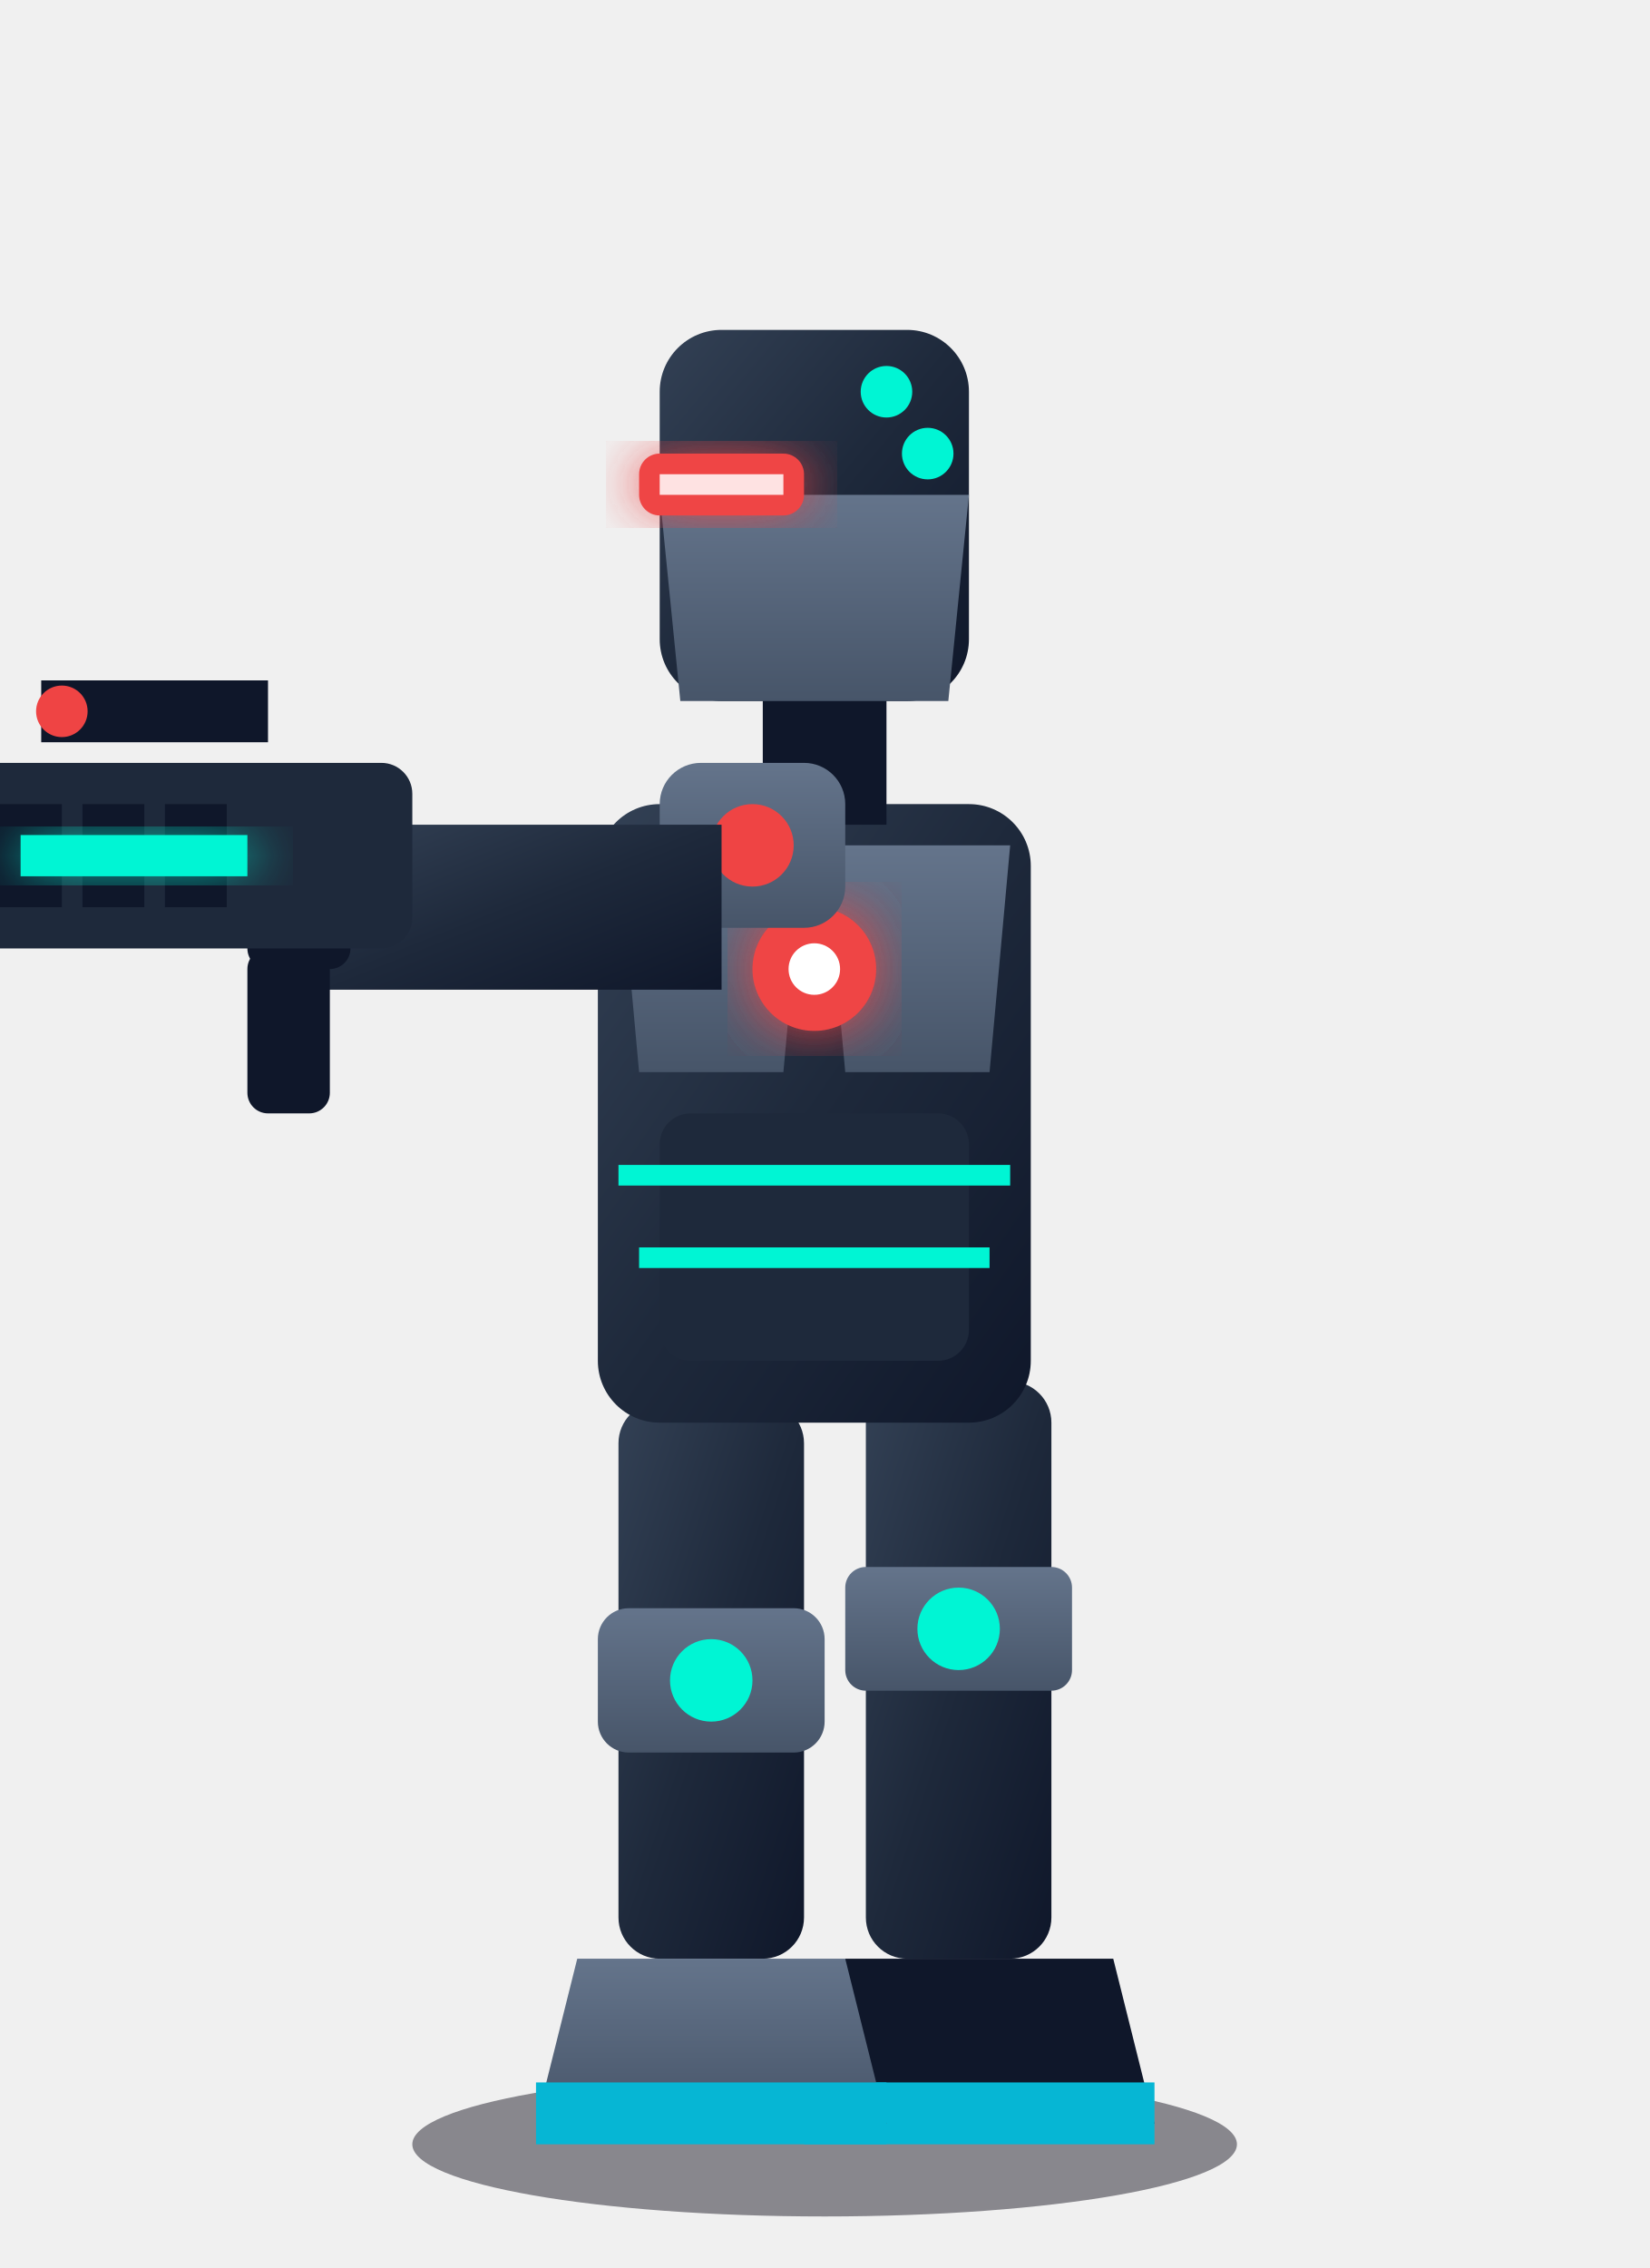
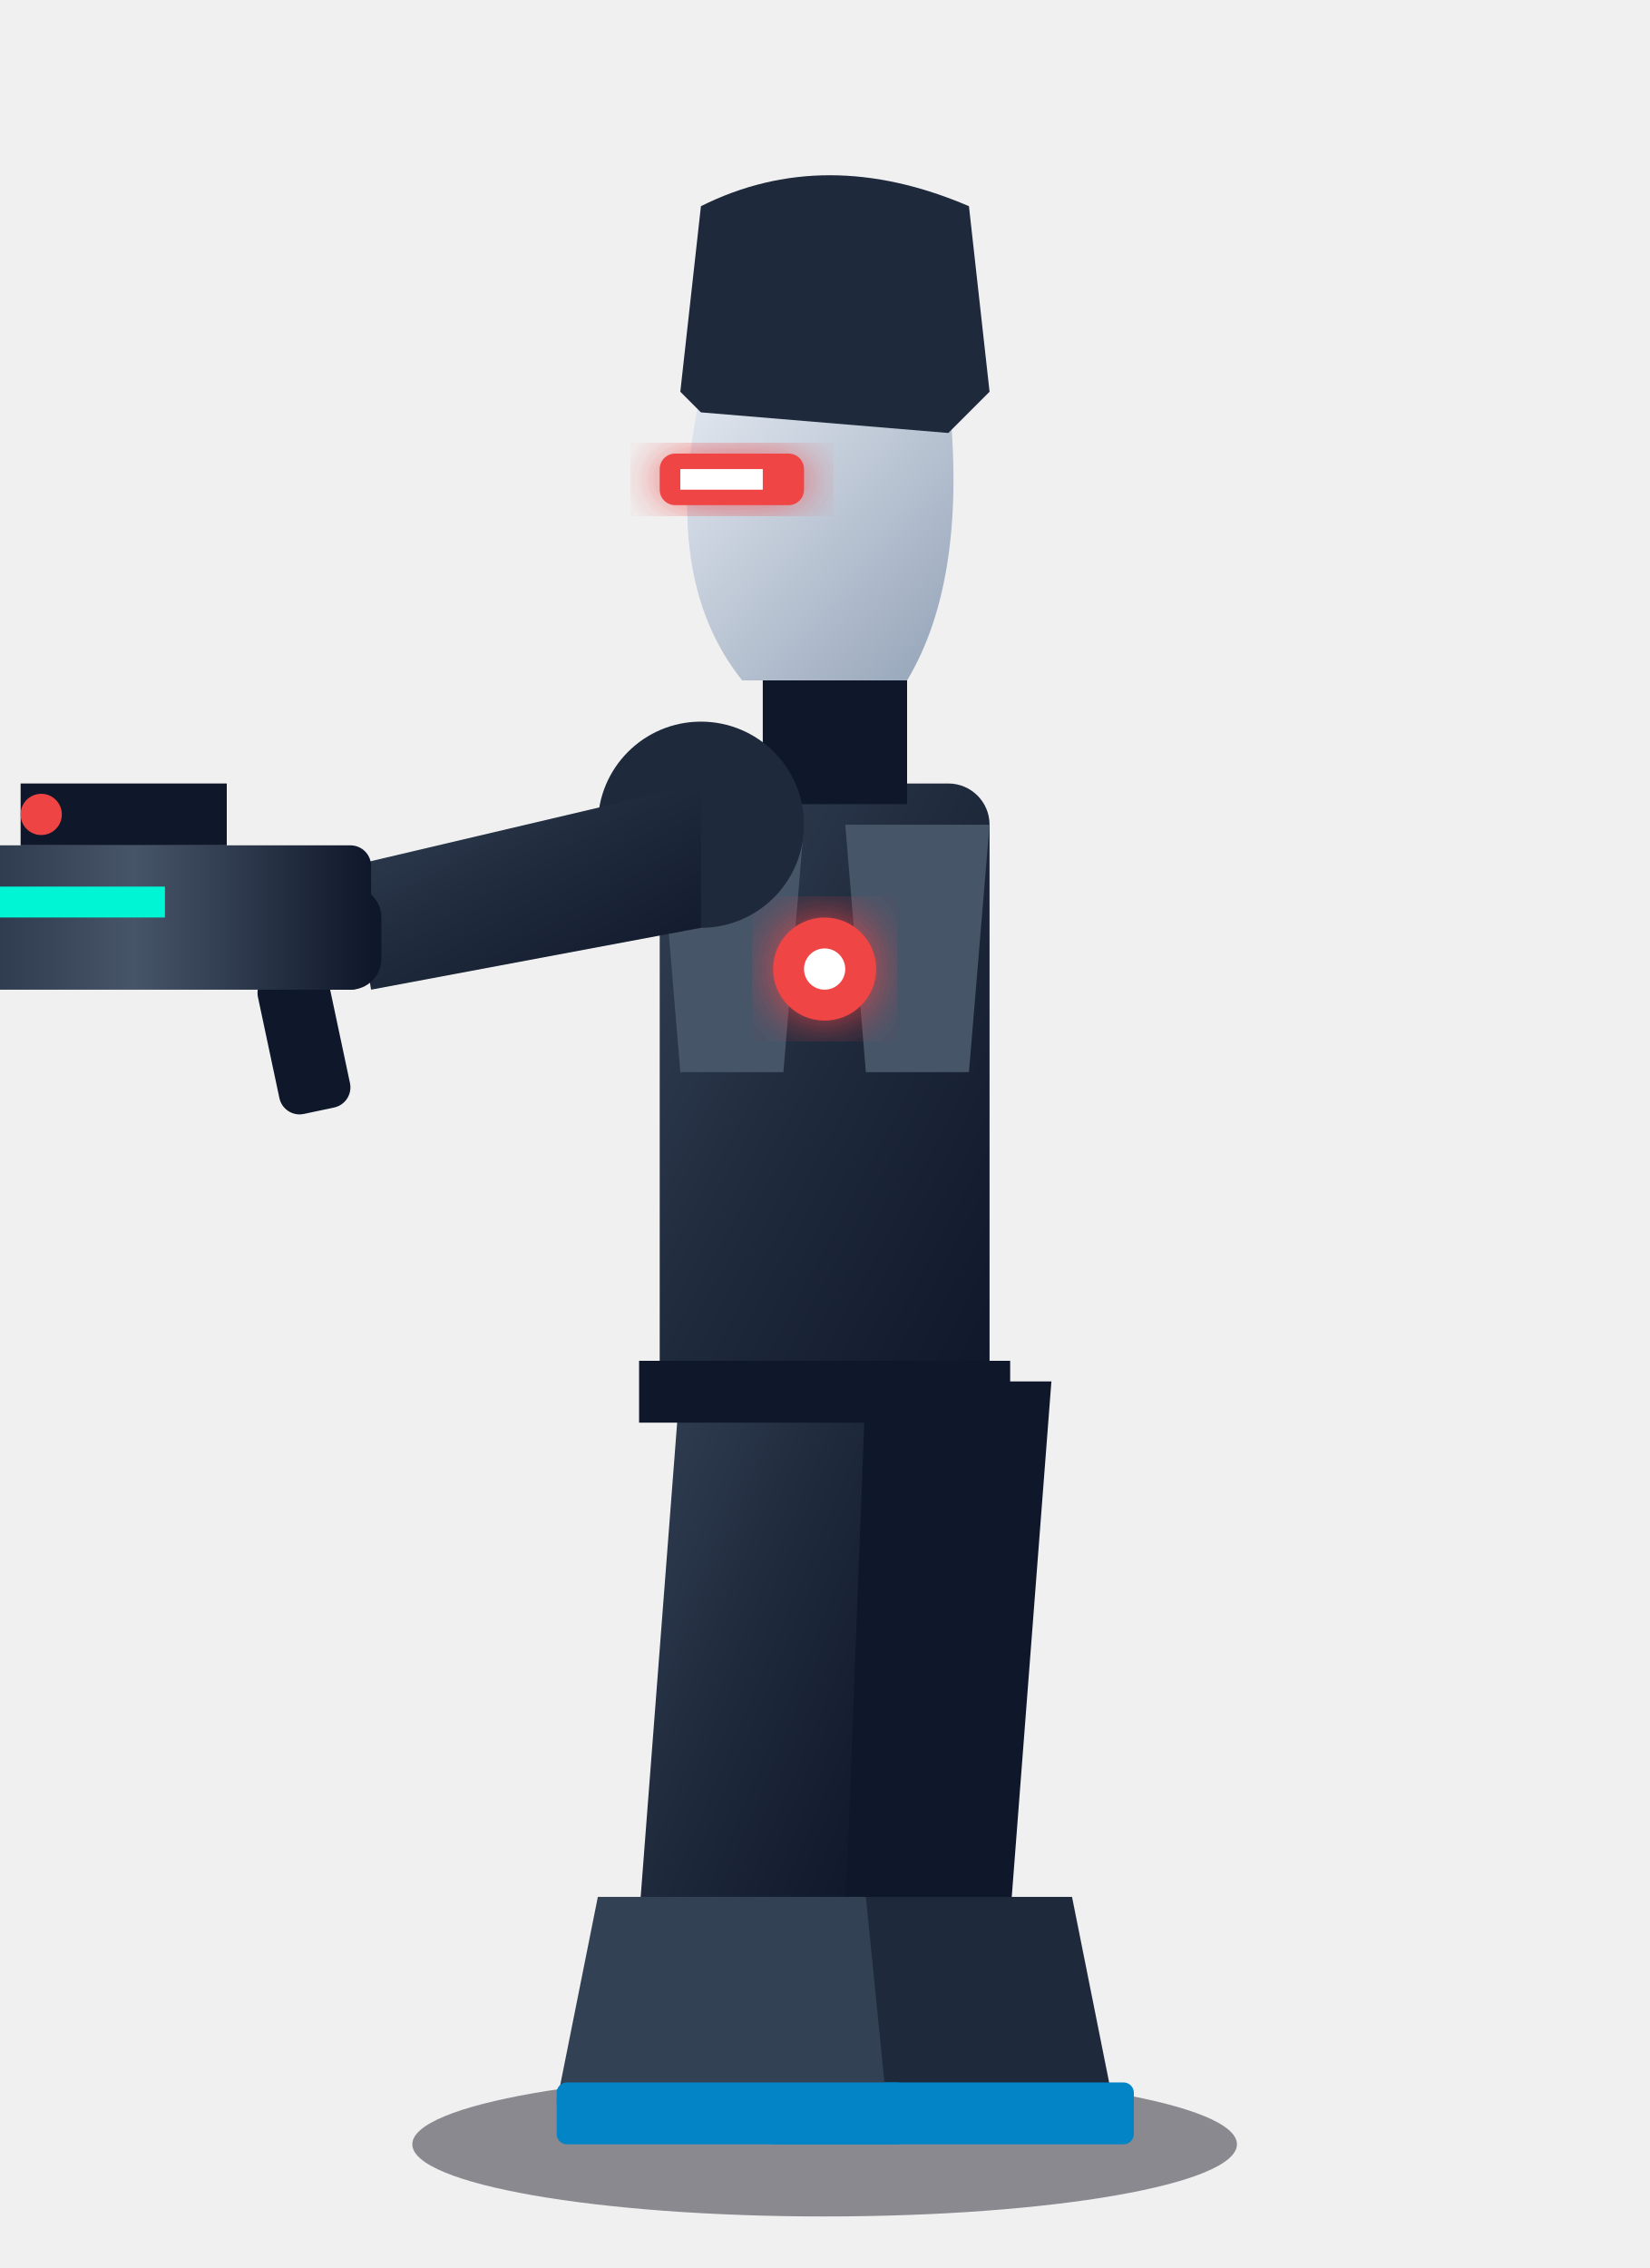
<svg xmlns="http://www.w3.org/2000/svg" viewBox="0 0 160 220" width="160" height="220">
  <defs>
+     <linearGradient id="cybSkin" x1="0%" y1="0%" x2="100%" y2="100%">
+       <stop offset="0%" stop-color="#E2E8F0" />
+       <stop offset="100%" stop-color="#94A3B8" />
+     </linearGradient>
    <linearGradient id="cybArmor" x1="0%" y1="0%" x2="100%" y2="100%">
      <stop offset="0%" stop-color="#334155" />
      <stop offset="50%" stop-color="#1E293B" />
      <stop offset="100%" stop-color="#0F172A" />
    </linearGradient>
-     <linearGradient id="cybPlate" x1="0%" y1="0%" x2="0%" y2="100%">
-       <stop offset="0%" stop-color="#64748B" />
-       <stop offset="100%" stop-color="#475569" />
+     <linearGradient id="cybGun" x1="0%" y1="0%" x2="100%" y2="0%">
+       <stop offset="0%" stop-color="#1E293B" />
+       <stop offset="50%" stop-color="#475569" />
+       <stop offset="100%" stop-color="#0F172A" />
    </linearGradient>
-     <filter id="cybGlow" x="-20%" y="-20%" width="140%" height="140%">
-       <feGaussianBlur stdDeviation="3" result="blur" />
+     <filter id="cybRed" x="-20%" y="-20%" width="140%" height="140%">
+       <feGaussianBlur stdDeviation="2.5" result="blur" />
      <feMerge>
        <feMergeNode in="blur" />
        <feMergeNode in="SourceGraphic" />
      </feMerge>
    </filter>
  </defs>
-   <ellipse cx="80" cy="208" rx="40" ry="7" fill="rgba(10, 8, 20, 0.45)" />
-   <g id="cyb-leg-right">
-     <rect x="84" y="134" width="18" height="56" rx="4" fill="url(#cybArmor)" />
-     <rect x="82" y="152" width="22" height="12" rx="2" fill="url(#cybPlate)" />
-     <circle cx="93" cy="158" r="4" fill="#00F5D4" />
-     <path d="M82 190 L108 190 L112 206 L78 206 Z" fill="#0F172A" />
-     <rect x="78" y="202" width="34" height="6" fill="#06B6D4" />
-   </g>
-   <g id="cyb-leg-left">
-     <rect x="60" y="136" width="18" height="54" rx="4" fill="url(#cybArmor)" />
-     <rect x="58" y="156" width="22" height="14" rx="3" fill="url(#cybPlate)" />
-     <circle cx="69" cy="163" r="4" fill="#00F5D4" />
-     <path d="M56 190 L82 190 L86 206 L52 206 Z" fill="url(#cybPlate)" />
-     <rect x="52" y="202" width="34" height="6" fill="#06B6D4" />
+   <ellipse cx="80" cy="208" rx="40" ry="7" fill="rgba(15, 12, 28, 0.45)" />
+   <g id="cyb-legs">
+     <path d="M84 134 L102 134 L98 186 L80 186 Z" fill="#0F172A" />
+     <path d="M78 184 L104 184 L108 204 L74 204 Z" fill="#1E293B" />
+     <rect x="74" y="202" width="36" height="6" rx="1" fill="#0284C7" />
+     <path d="M66 134 L84 134 L82 186 L62 186 Z" fill="url(#cybArmor)" />
+     <path d="M58 184 L84 184 L86 204 L54 204 Z" fill="#334155" />
+     <rect x="54" y="202" width="34" height="6" rx="1" fill="#0284C7" />
  </g>
  <g id="cyb-torso">
-     <rect x="58" y="78" width="42" height="60" rx="6" fill="url(#cybArmor)" />
-     <path d="M60 82 L78 82 L76 104 L62 104 Z" fill="url(#cybPlate)" />
-     <path d="M80 82 L98 82 L96 104 L82 104 Z" fill="url(#cybPlate)" />
-     <rect x="64" y="108" width="30" height="24" rx="3" fill="#1E293B" />
-     <circle cx="79" cy="94" r="6" fill="#EF4444" filter="url(#cybGlow)" />
-     <circle cx="79" cy="94" r="2.5" fill="#FFFFFF" />
-     <line x1="60" y1="114" x2="98" y2="114" stroke="#00F5D4" stroke-width="2" />
-     <line x1="62" y1="122" x2="96" y2="122" stroke="#00F5D4" stroke-width="2" />
+     <rect x="64" y="76" width="32" height="60" rx="4" fill="url(#cybArmor)" />
+     <path d="M64 80 L78 80 L76 104 L66 104 Z" fill="#475569" />
+     <path d="M82 80 L96 80 L94 104 L84 104 Z" fill="#475569" />
+     <circle cx="80" cy="94" r="5" fill="#EF4444" filter="url(#cybRed)" />
+     <circle cx="80" cy="94" r="2" fill="#FFFFFF" />
+     <rect x="62" y="132" width="36" height="6" fill="#0F172A" />
  </g>
  <g id="cyb-head">
-     <rect x="74" y="66" width="12" height="14" fill="#0F172A" />
-     <rect x="64" y="32" width="30" height="36" rx="6" fill="url(#cybArmor)" />
-     <path d="M64 48 L94 48 L92 68 L66 68 Z" fill="url(#cybPlate)" />
-     <rect x="62" y="44" width="16" height="6" rx="2" fill="#EF4444" filter="url(#cybGlow)" />
-     <rect x="64" y="46" width="12" height="2" fill="#FEE2E2" />
-     <circle cx="86" cy="38" r="2.5" fill="#00F5D4" />
-     <circle cx="90" cy="44" r="2.5" fill="#00F5D4" />
+     <rect x="74" y="62" width="14" height="16" fill="#0F172A" />
+     <path d="M68 38 L92 38 Q94 56 88 66 L72 66 Q64 56 68 38 Z" fill="url(#cybSkin)" />
+     <path d="M66 38 L68 20 Q80 14 94 20 L96 38 L92 42 L68 40 Z" fill="#1E293B" />
+     <rect x="64" y="44" width="14" height="5" rx="1.5" fill="#EF4444" filter="url(#cybRed)" />
+     <rect x="66" y="45.5" width="8" height="2" fill="#FFFFFF" />
  </g>
  <g id="cyb-arm-gun">
-     <rect x="64" y="74" width="18" height="16" rx="4" fill="url(#cybPlate)" />
-     <circle cx="73" cy="82" r="4" fill="#EF4444" />
-     <path d="M70 80 L32 80 L30 96 L70 96 Z" fill="url(#cybArmor)" />
-     <rect x="24" y="80" width="10" height="14" rx="2" fill="#0F172A" />
-     <rect x="24" y="92" width="8" height="16" rx="2" fill="#0F172A" />
-     <rect x="-8" y="74" width="48" height="18" rx="3" fill="#1E293B" />
-     <rect x="0" y="78" width="6" height="10" fill="#0F172A" />
-     <rect x="8" y="78" width="6" height="10" fill="#0F172A" />
-     <rect x="16" y="78" width="6" height="10" fill="#0F172A" />
-     <rect x="2" y="81" width="22" height="4" fill="#00F5D4" filter="url(#cybGlow)" />
-     <rect x="-18" y="78" width="12" height="10" fill="#0F172A" />
-     <rect x="-24" y="76" width="8" height="14" fill="#334155" />
-     <rect x="4" y="66" width="22" height="6" fill="#0F172A" />
-     <circle cx="6" cy="69" r="2.5" fill="#EF4444" />
+     <circle cx="68" cy="80" r="10" fill="#1E293B" />
+     <path d="M68 76 L34 84 L36 96 L68 90 Z" fill="url(#cybArmor)" />
+     <rect x="28" y="86" width="9" height="10" rx="3" fill="#0F172A" />
+     <rect x="26" y="94" width="7" height="14" rx="2" fill="#0F172A" transform="rotate(-12, 29, 101)" />
+     <rect x="-10" y="82" width="46" height="14" rx="2" fill="url(#cybGun)" />
+     <rect x="-18" y="85" width="9" height="8" fill="#0F172A" />
+     <rect x="-24" y="84" width="7" height="10" fill="#334155" />
+     <rect x="-2" y="86" width="18" height="3" fill="#00F5D4" />
+     <rect x="2" y="76" width="20" height="6" fill="#0F172A" />
+     <circle cx="4" cy="79" r="2" fill="#EF4444" />
  </g>
</svg>
